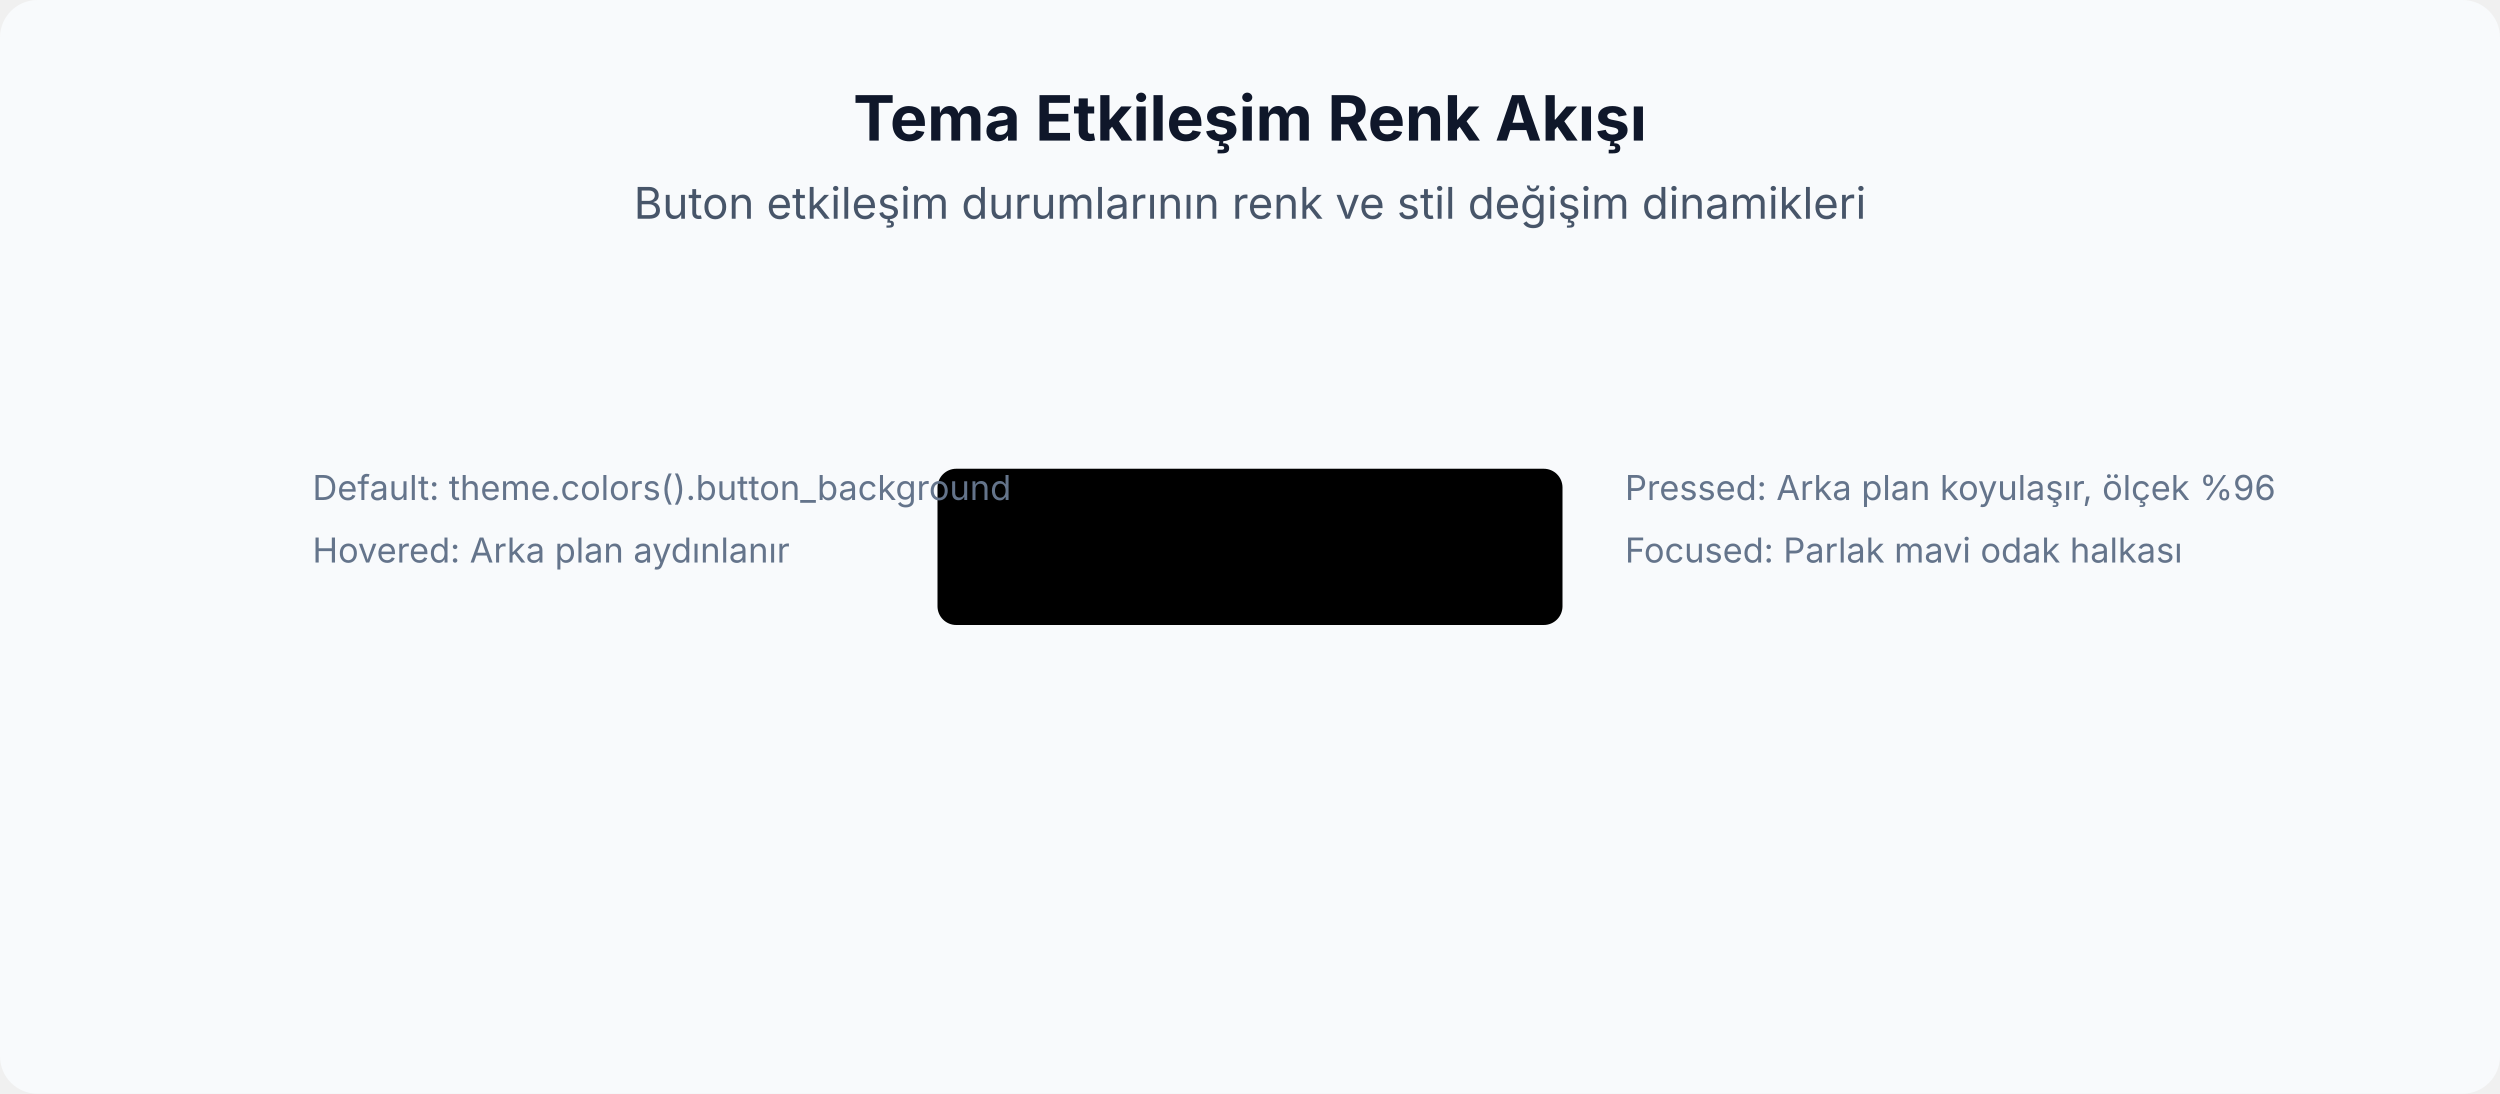
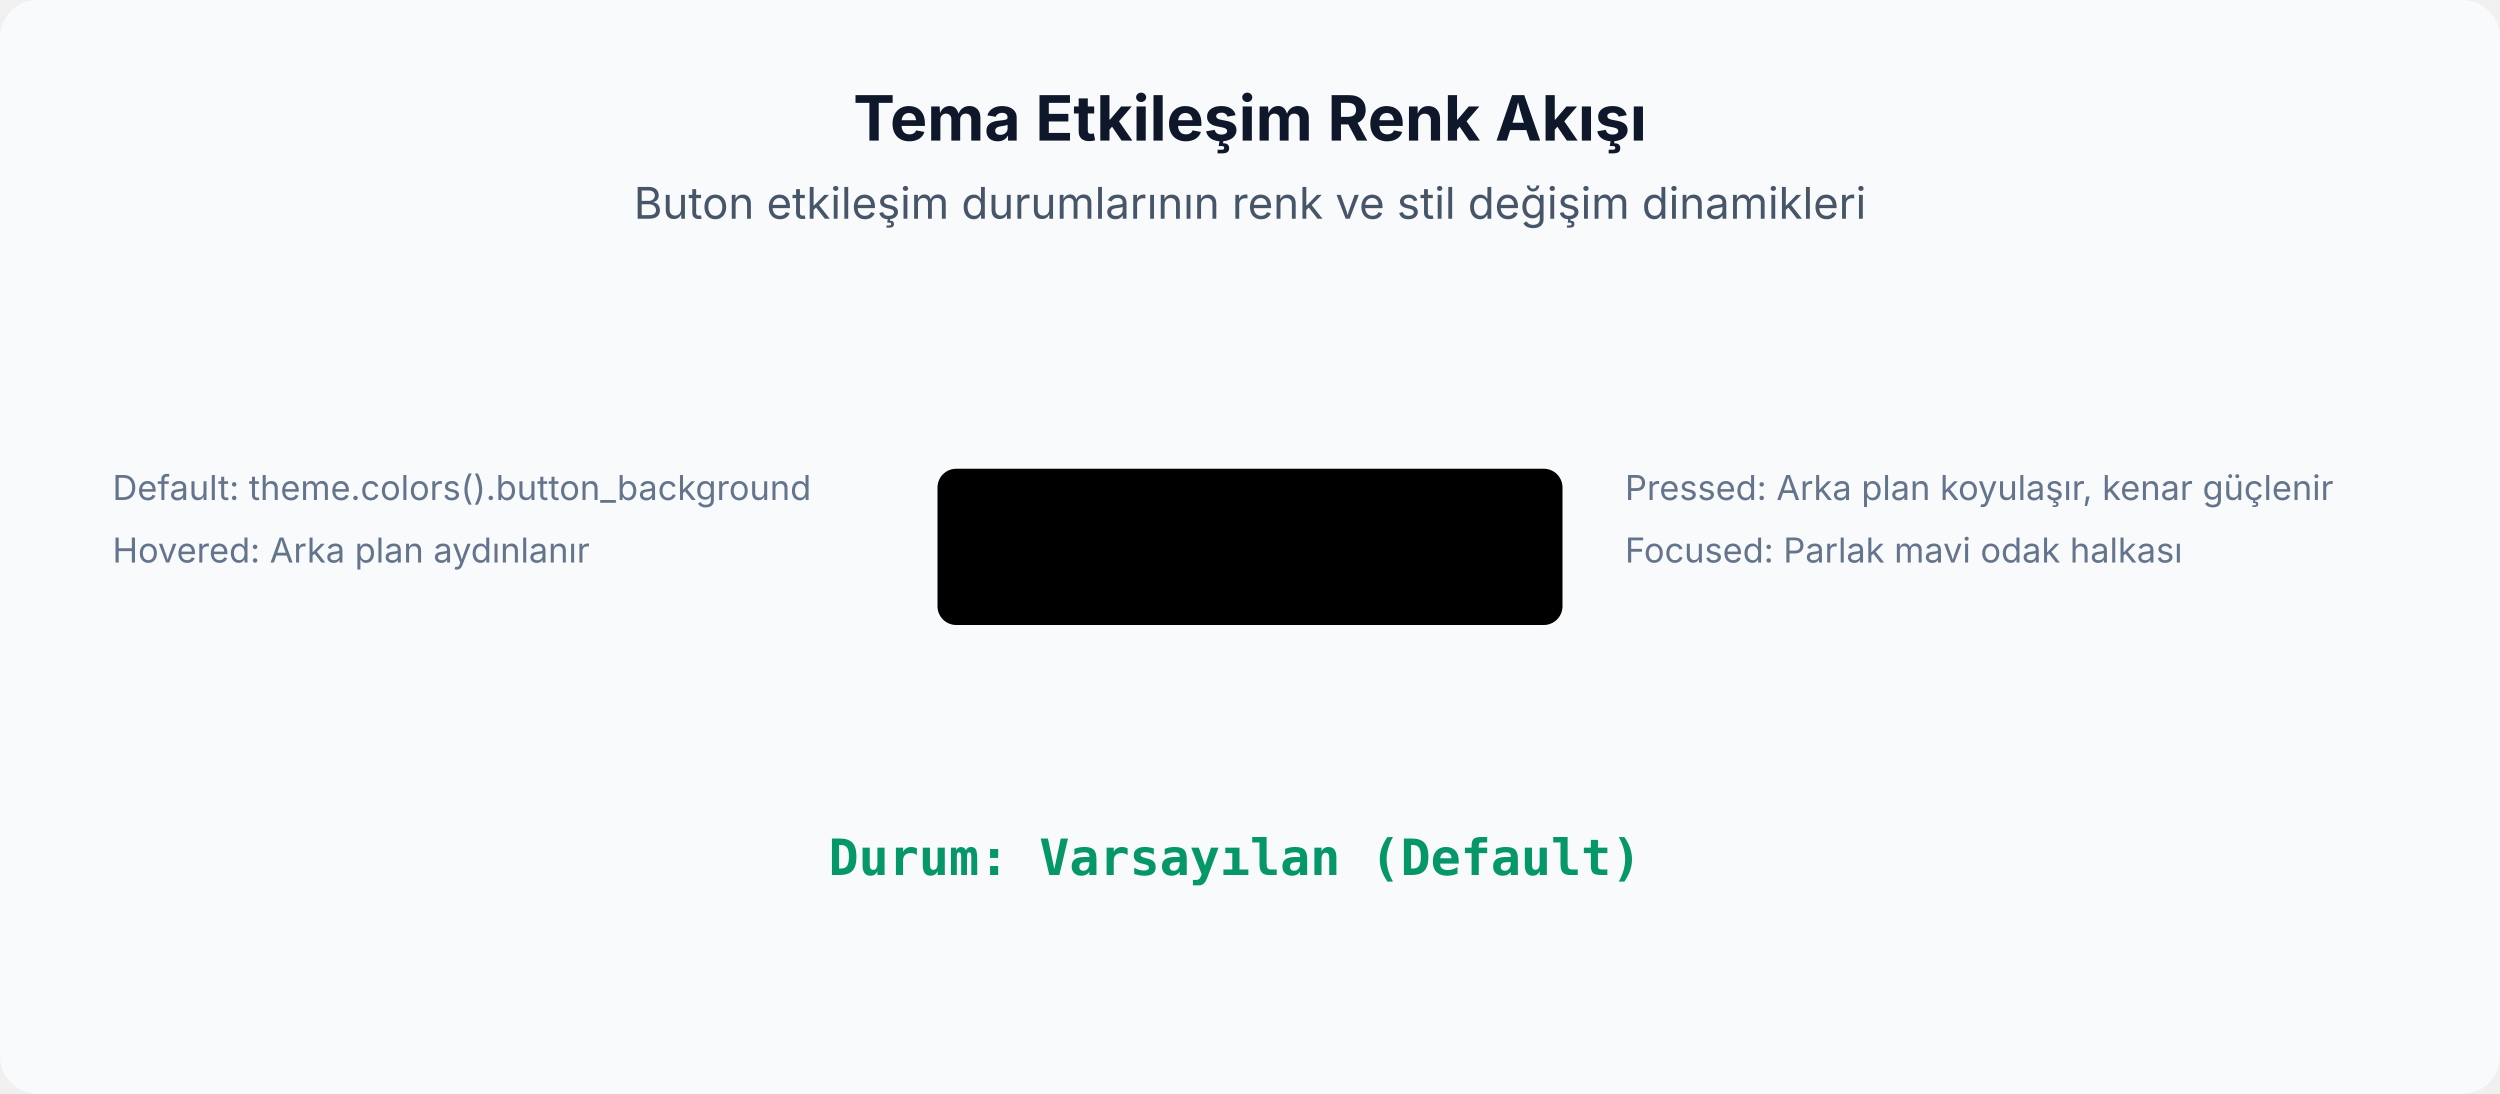
<svg xmlns="http://www.w3.org/2000/svg" viewBox="0 0 800 350">
  <defs>
    <style>
      .bg { fill: #f8fafc; rx: 12px; }
      .label-title { font-family: system-ui, -apple-system, sans-serif; font-weight: 700; font-size: 20px; fill: #0f172a; text-anchor: middle; }
      .label-sub { font-family: system-ui, -apple-system, sans-serif; font-size: 14px; fill: #475569; text-anchor: middle; }
      
      /* Durum Açıklama Metni */
      .label-state { font-family: ui-monospace, SFMono-Regular, Menlo, monospace; font-weight: 700; font-size: 16px; fill: #059669; text-anchor: middle; }
      
      /* Buton Animasyonu */
-       .btn-base { rx: 6px; transform-origin: center; transition: all 0.3s ease-in-out; }
-       .btn-text { font-family: system-ui, -apple-system, sans-serif; font-weight: 600; font-size: 15px; text-anchor: middle; dominant-baseline: middle; transition: fill 0.3s; }
+       .btn-base { rx: 6px; }
+       .btn-text { font-family: system-ui, -apple-system, sans-serif; font-weight: 600; font-size: 15px; text-anchor: middle; dominant-baseline: middle; }
      
      /* Focus Halkası */
-       .focus-ring { fill: none; stroke: #0284c7; stroke-width: 2; rx: 10px; opacity: 0; transform-origin: center; transition: all 0.3s; }
+       .focus-ring { fill: none; stroke: #0284c7; stroke-width: 2; rx: 10px; opacity: 0; }

      /* Animasyon Döngüsü */
      @keyframes anim-button {
        /* Default: 0s - 2.5s */
        0%, 15% {
          fill: #ffffff;
          stroke: #cbd5e1;
          stroke-width: 1.5;
        }
        /* Hovered: 3s - 5.5s */
        20%, 40% {
          fill: #e2e8f0;
          stroke: #475569;
          stroke-width: 1.5;
        }
        /* Pressed: 6s - 8.5s */
        45%, 65% {
          fill: #f1f5f9;
          stroke: #0284c7;
-           stroke-width: 1.5;
-           transform: scale(0.96);
+           stroke-width: 2;
        }
        /* Focused: 9s - 11.5s */
        70%, 90% {
          fill: #ffffff;
          stroke: #0284c7;
          stroke-width: 1.5;
-           transform: scale(1);
        }
        100% {
          fill: #ffffff;
          stroke: #cbd5e1;
          stroke-width: 1.5;
        }
      }

      @keyframes anim-text {
        0%, 15% { fill: #475569; }
        20%, 90% { fill: #0f172a; }
        100% { fill: #475569; }
      }

-       @keyframes anim-ring {
-         0%, 65% { opacity: 0; transform: scale(1); }
-         70%, 90% { opacity: 1; transform: scale(1); }
-         95%, 100% { opacity: 0; }
-       }
- 
-       @keyframes anim-status-1 { 0%, 15% { opacity: 1; } 18%, 100% { opacity: 0; } }
-       @keyframes anim-status-2 { 0%, 18% { opacity: 0; } 20%, 40% { opacity: 1; } 43%, 100% { opacity: 0; } }
-       @keyframes anim-status-3 { 0%, 43% { opacity: 0; } 45%, 65% { opacity: 1; } 68%, 100% { opacity: 0; } }
-       @keyframes anim-status-4 { 0%, 68% { opacity: 0; } 70%, 90% { opacity: 1; } 93%, 100% { opacity: 0; } }
+       @keyframes anim-ring { 0%, 65% { opacity: 0; } 70%, 90% { opacity: 1; } 95%, 100% { opacity: 0; } }

      /* Animasyonları butonlara bağla */
      .target-btn { animation: anim-button 12s infinite ease-in-out; }
      .target-text { animation: anim-text 12s infinite; }
      .target-ring { animation: anim-ring 12s infinite ease-in-out; }
- 
-       .status-1 { animation: anim-status-1 12s infinite; }
-       .status-2 { animation: anim-status-2 12s infinite; }
-       .status-3 { animation: anim-status-3 12s infinite; }
-       .status-4 { animation: anim-status-4 12s infinite; }
- 
-       .state-label-container text { opacity: 0; }
    </style>
  </defs>
  <rect width="800" height="350" class="bg" />
  <text x="400" y="45" class="label-title">Tema Etkileşim Renk Akışı</text>
  <text x="400" y="70" class="label-sub">Buton etkileşim durumlarının renk ve stil değişim dinamikleri</text>
  <g transform="translate(400, 175)">
    <rect x="-106" y="-31" width="212" height="62" class="focus-ring target-ring" />
    <rect x="-100" y="-25" width="200" height="50" class="btn-base target-btn" />
    <text x="0" y="0" class="btn-text target-text">Onayla</text>
  </g>
  <g class="state-label-container" transform="translate(400, 280)">
-     <text class="status-1 label-state">Durum: Varsayılan (Default)</text>
-     <text class="status-2 label-state">Durum: Üzerinde (Hovered)</text>
-     <text class="status-3 label-state">Durum: Tıklandı (Active/Pressed)</text>
-     <text class="status-4 label-state">Durum: Odaklandı (Focused)</text>
+     <text class="label-state" opacity="1">Durum: Varsayılan (Default)
+       <animate attributeName="opacity" dur="12s" repeatCount="indefinite" values="1;1;0;0;1" keyTimes="0;0.15;0.18;0.999;1" />
+     </text>
+     <text class="label-state" opacity="0">Durum: Üzerinde (Hovered)
+       <animate attributeName="opacity" dur="12s" repeatCount="indefinite" values="0;0;1;1;0;0" keyTimes="0;0.18;0.20;0.40;0.43;1" />
+     </text>
+     <text class="label-state" opacity="0">Durum: Tıklandı (Active/Pressed)
+       <animate attributeName="opacity" dur="12s" repeatCount="indefinite" values="0;0;1;1;0;0" keyTimes="0;0.43;0.45;0.65;0.68;1" />
+     </text>
+     <text class="label-state" opacity="0">Durum: Odaklandı (Focused)
+       <animate attributeName="opacity" dur="12s" repeatCount="indefinite" values="0;0;1;1;0;0" keyTimes="0;0.68;0.70;0.90;0.93;1" />
+     </text>
  </g>
-   <g transform="translate(100, 160)">
+   <g transform="translate(36, 160)">
    <text font-family="system-ui, -apple-system, sans-serif" font-size="11" fill="#64748b" y="0">Default: theme.colors().button_background</text>
    <text font-family="system-ui, -apple-system, sans-serif" font-size="11" fill="#64748b" y="20">Hovered: Arka plan aydınlanır</text>
  </g>
  <g transform="translate(520, 160)">
-     <text font-family="system-ui, -apple-system, sans-serif" font-size="11" fill="#64748b" y="0">Pressed: Arka plan koyulaşır, ölçek %96</text>
+     <text font-family="system-ui, -apple-system, sans-serif" font-size="11" fill="#64748b" y="0">Pressed: Arka plan koyulaşır, kenar güçlenir</text>
    <text font-family="system-ui, -apple-system, sans-serif" font-size="11" fill="#64748b" y="20">Focused: Parlak mavi odak halkası</text>
  </g>
</svg>
